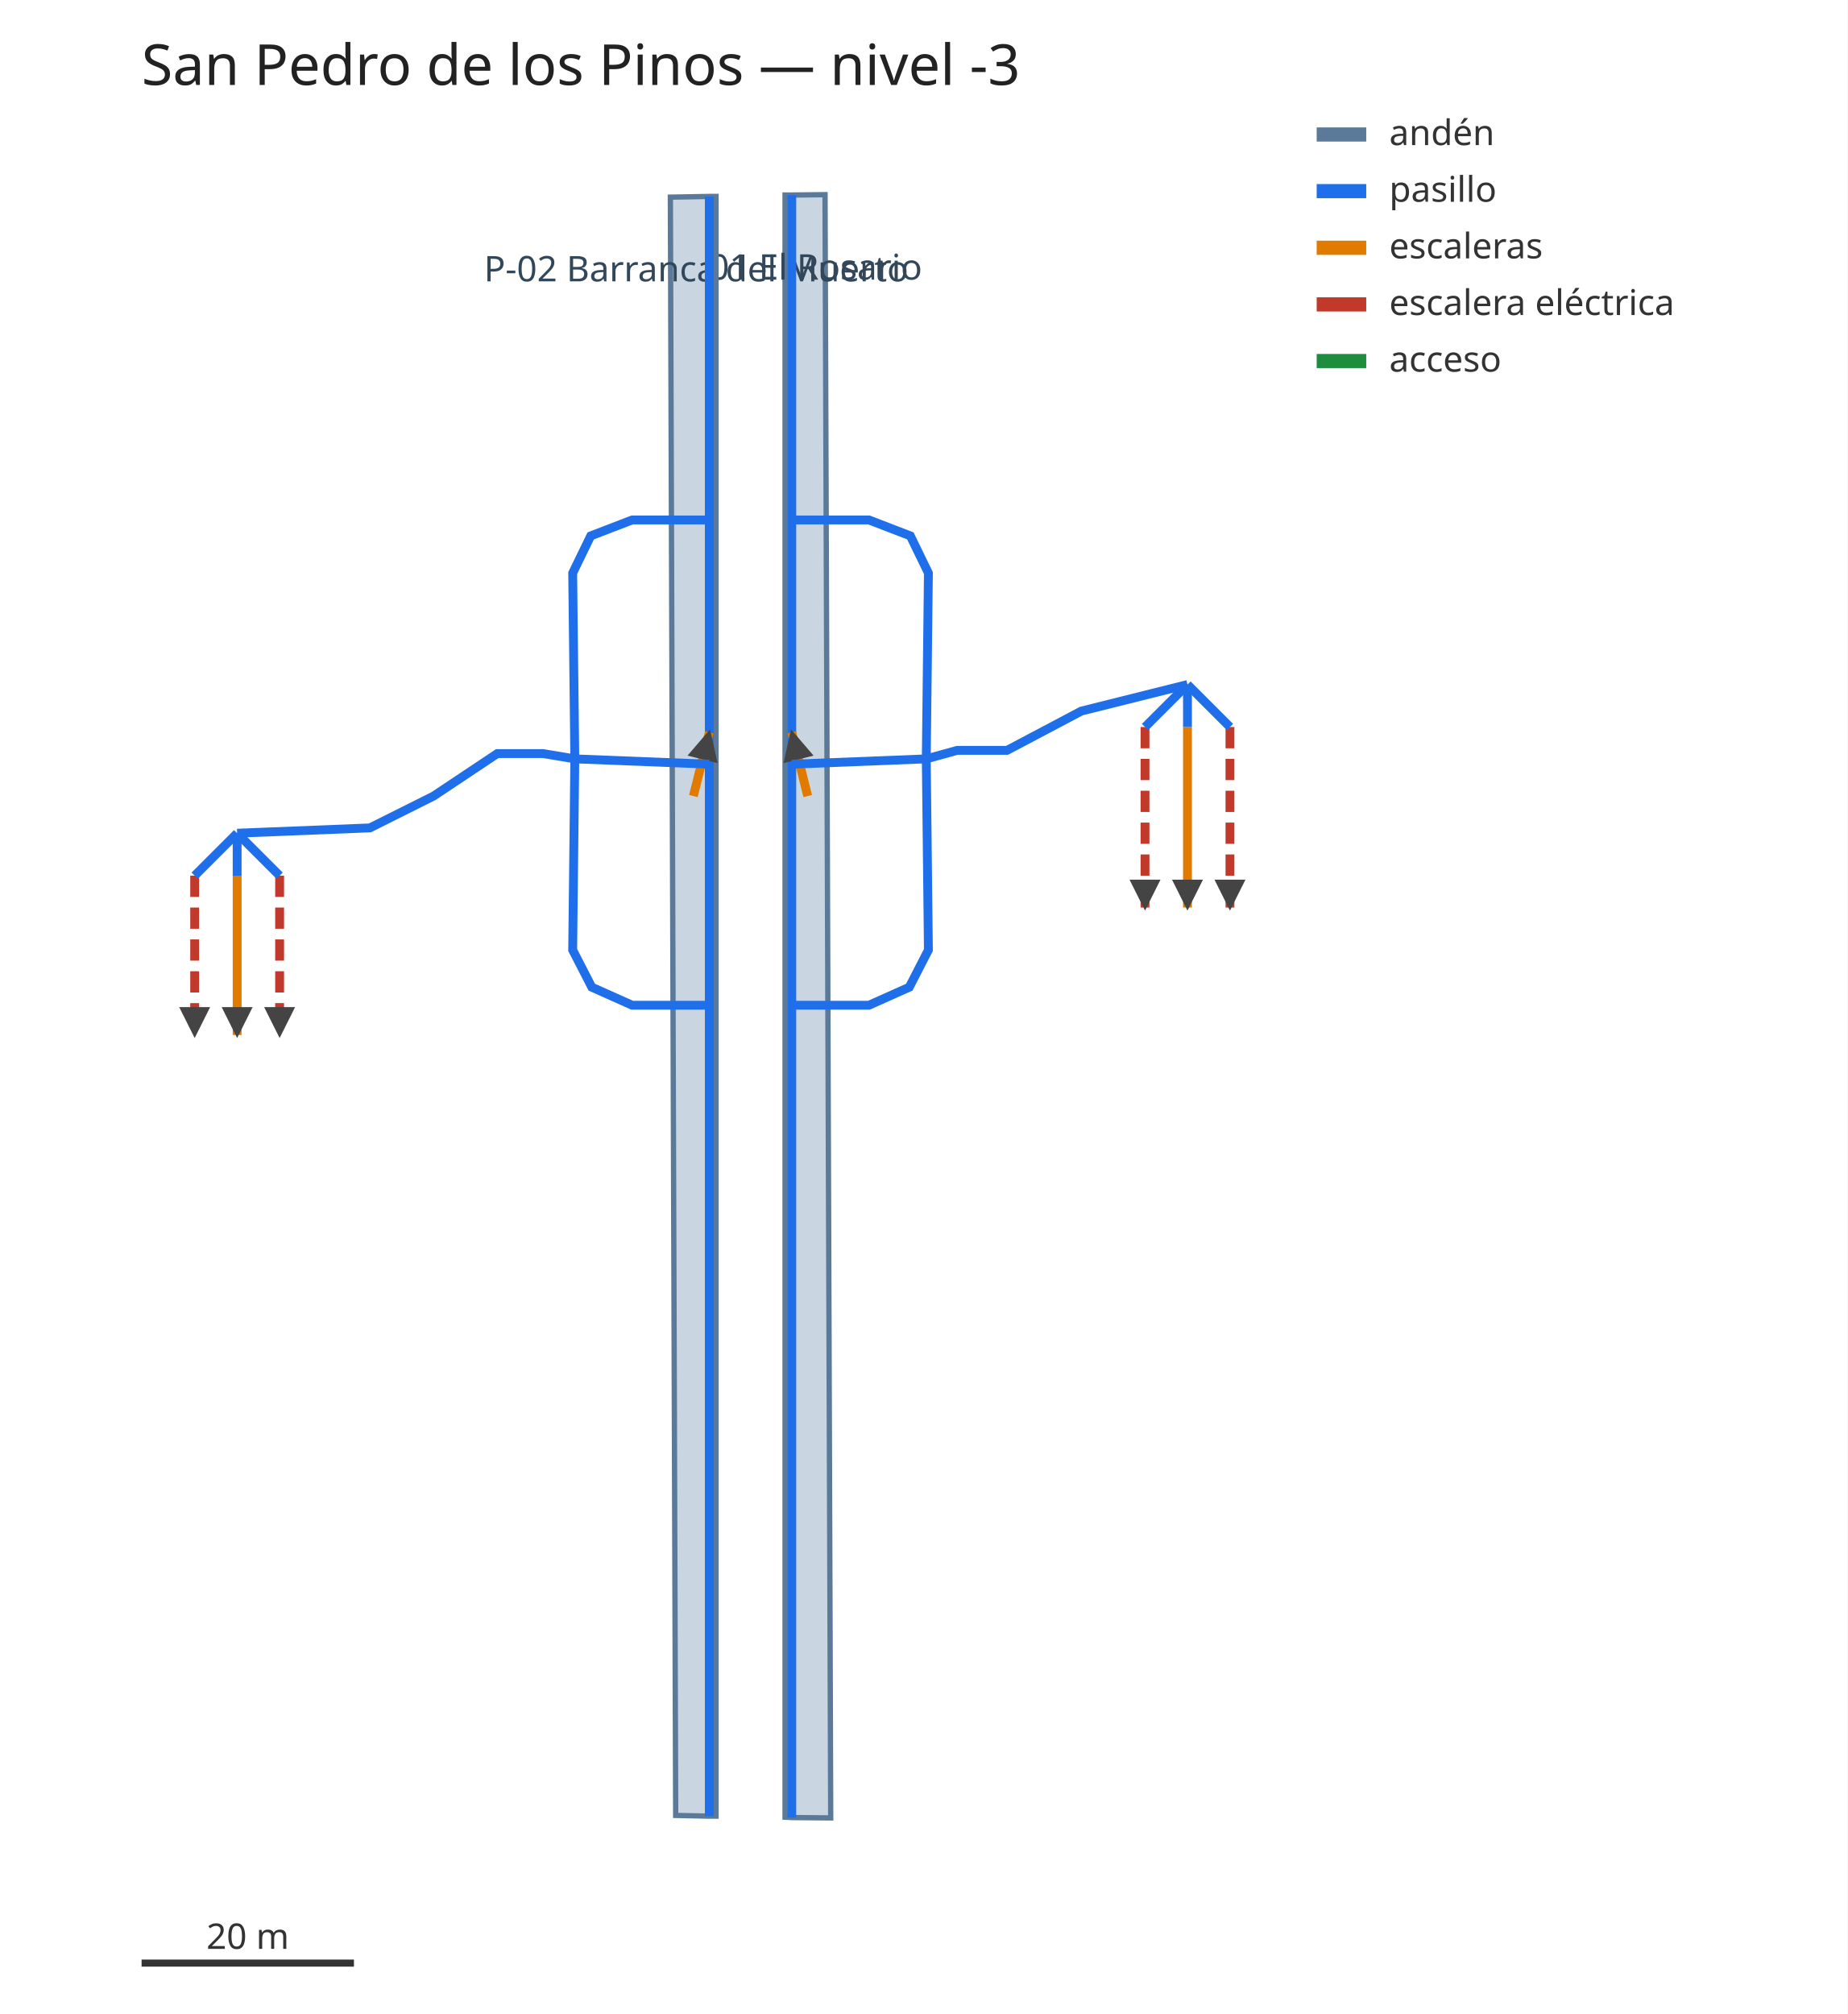
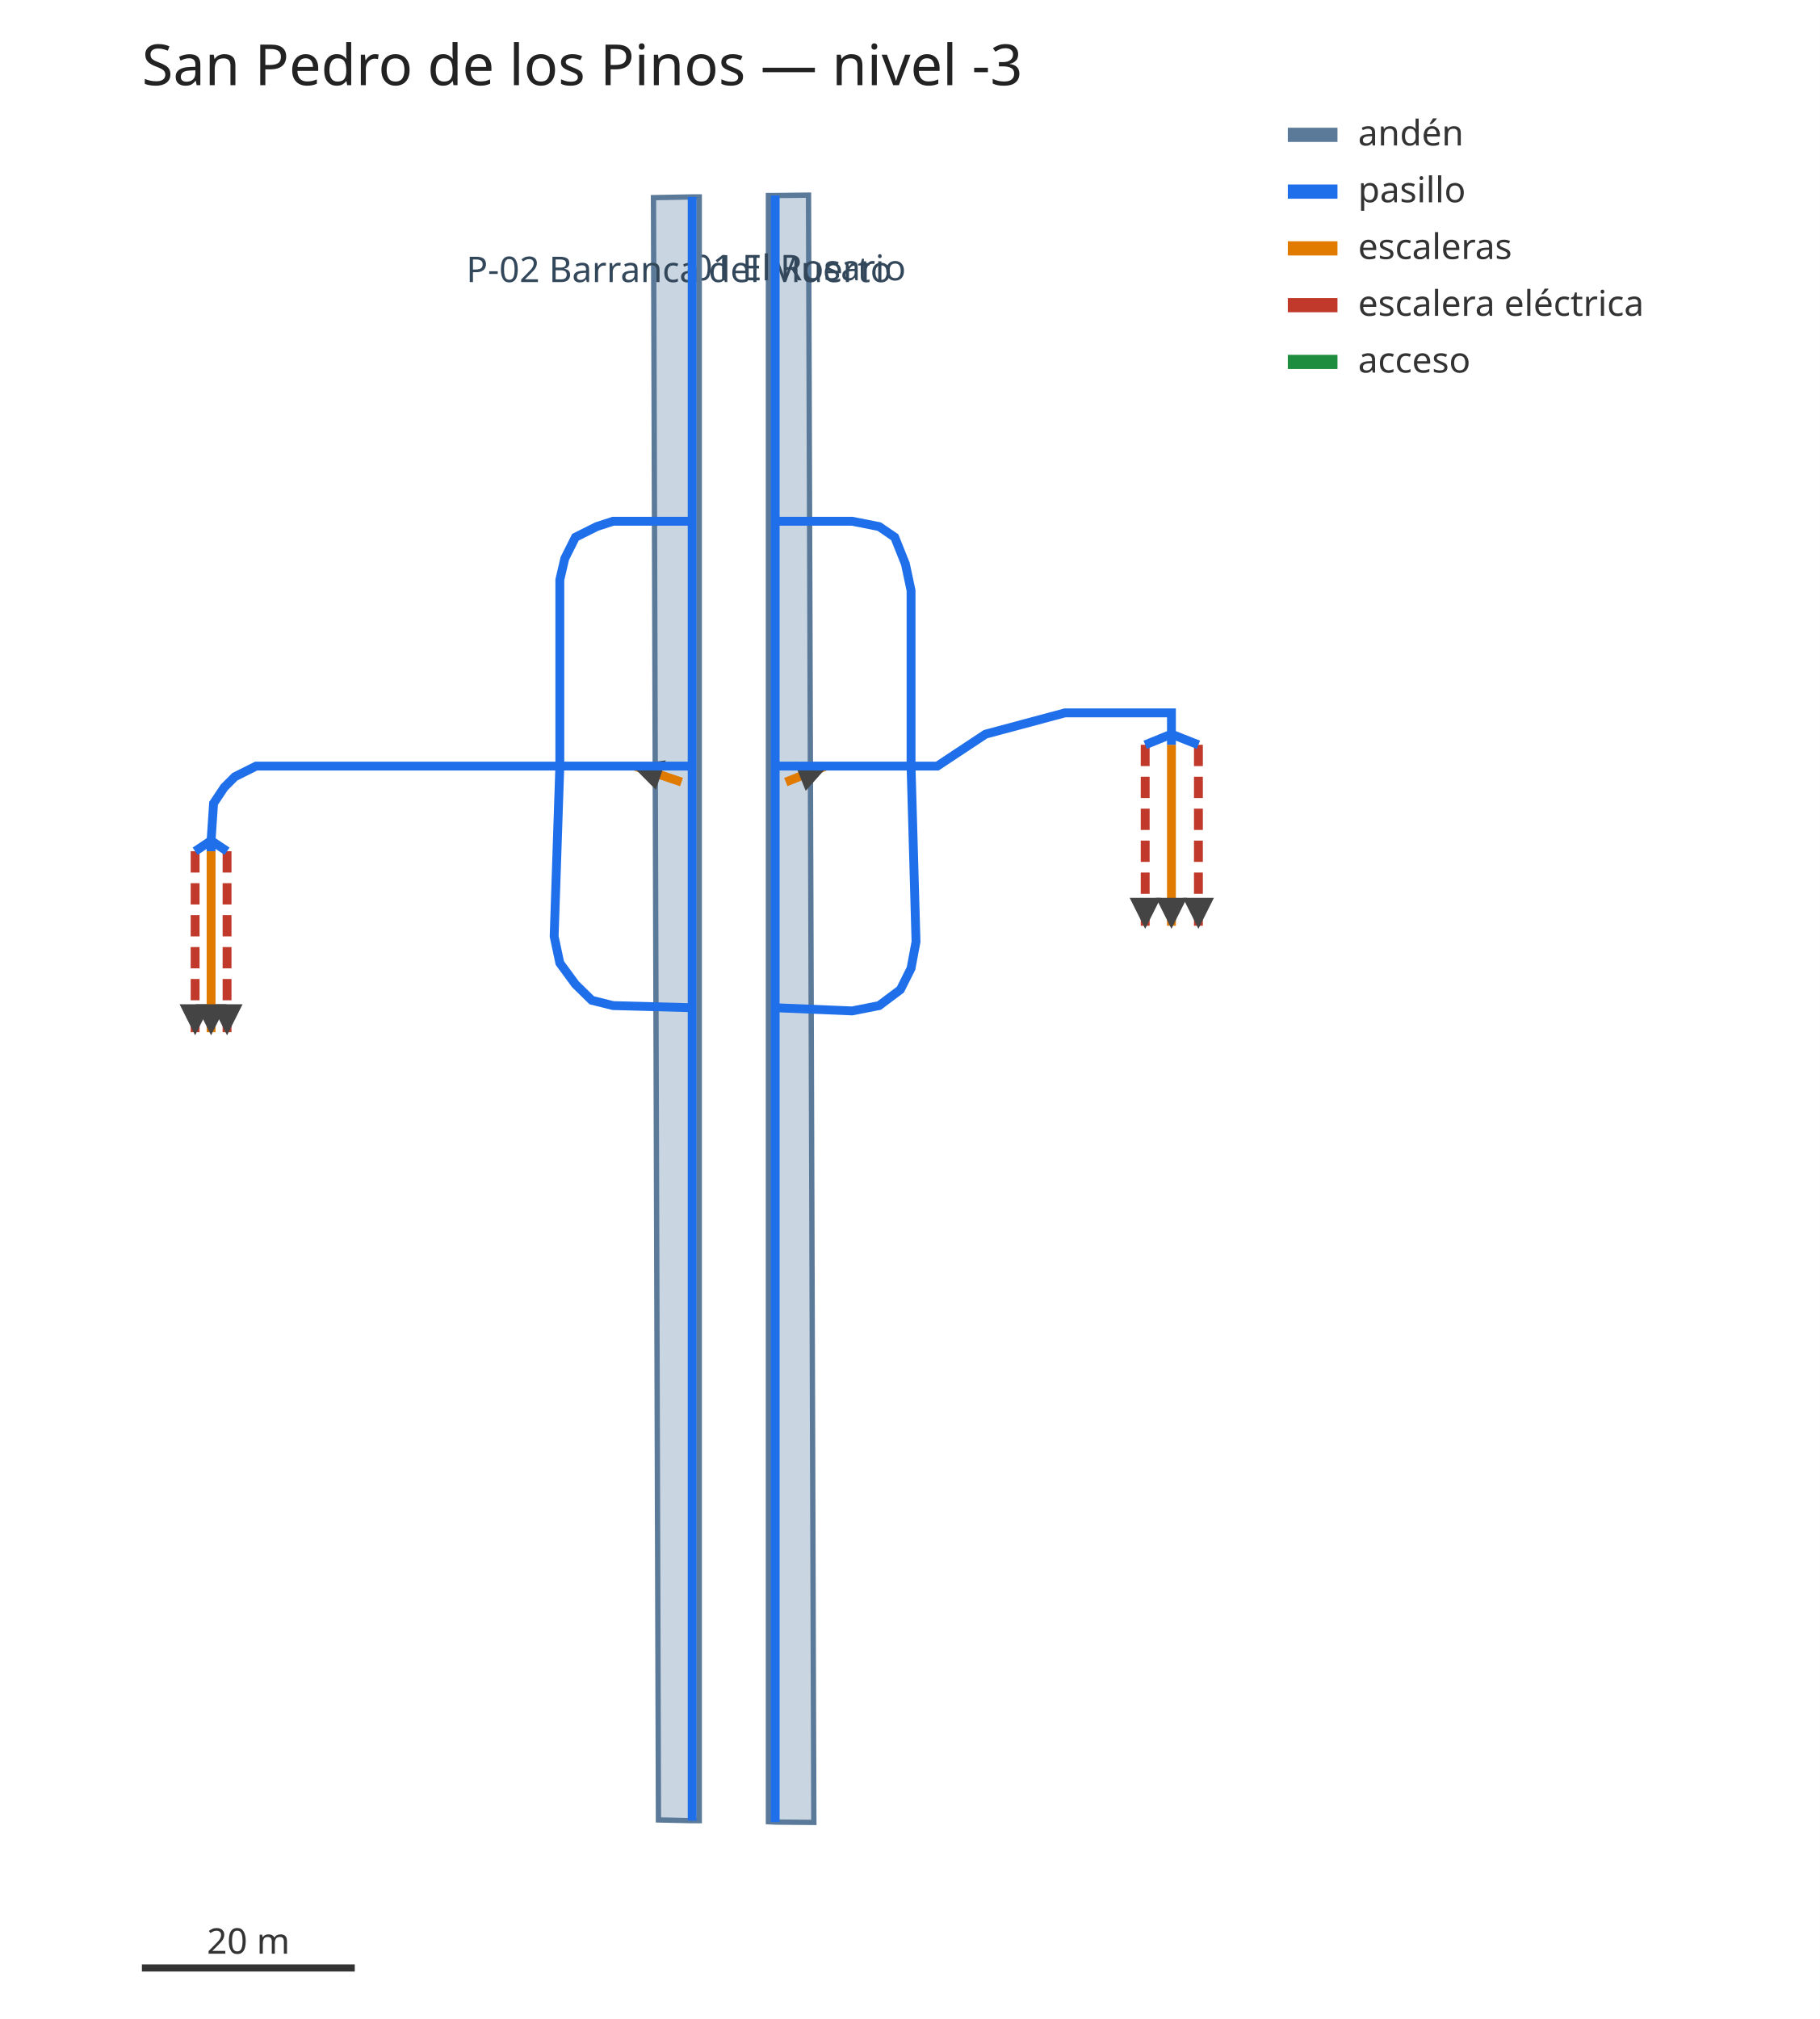
- <svg xmlns="http://www.w3.org/2000/svg" width="522" height="569" viewBox="0 0 522 569">
+ <svg xmlns="http://www.w3.org/2000/svg" width="513" height="569" viewBox="0 0 513 569">
  <rect width="100%" height="100%" fill="#ffffff" />
  <defs>
    <marker id="arrow" viewBox="0 0 10 10" refX="9" refY="5" markerWidth="3.5" markerHeight="3.5" orient="auto">
      <path d="M 0 0 L 10 5 L 0 10 z" fill="#444" />
    </marker>
  </defs>
  <text x="40.0" y="24" font-family="sans-serif" font-size="16" fill="#222">San Pedro de los Pinos — nivel -3</text>
-   <polygon points="221.8,513.4 221.8,55.1 223.7,55.1 233.1,55.0 234.7,513.6 223.7,513.5 221.8,513.4" fill="#c9d6e2" stroke="#5b7a99" stroke-width="1.5" />
-   <text x="225.8" y="79.0" font-family="sans-serif" font-size="10" fill="#33475b" text-anchor="middle">P-01 El Rosario</text>
-   <polygon points="190.9,512.9 189.4,55.7 200.4,55.5 202.3,55.5 202.3,513.1 200.4,513.1 190.9,512.9" fill="#c9d6e2" stroke="#5b7a99" stroke-width="1.5" />
-   <text x="196.7" y="79.5" font-family="sans-serif" font-size="10" fill="#33475b" text-anchor="middle">P-02 Barranca del Muerto</text>
-   <polyline points="223.7,513.5 223.7,284.0 223.7,215.9 223.7,206.9 223.7,146.9 223.7,55.1" fill="none" stroke="#1f6feb" stroke-width="2.5" stroke-dasharray="none" />
-   <polyline points="200.4,513.1 200.4,284.0 200.4,215.9 200.4,206.9 200.4,146.9 200.4,55.5" fill="none" stroke="#1f6feb" stroke-width="2.5" stroke-dasharray="none" />
-   <polyline points="261.7,214.4 270.4,212.0 284.5,212.0 305.5,200.9 335.5,193.4" fill="none" stroke="#1f6feb" stroke-width="2.5" stroke-dasharray="none" />
-   <polyline points="162.4,214.4 153.4,212.9 140.5,212.9 122.5,224.9 104.5,233.9 67.0,235.4" fill="none" stroke="#1f6feb" stroke-width="2.5" stroke-dasharray="none" />
-   <polyline points="223.7,284.0 245.5,284.0 256.9,278.9 262.3,268.4 261.7,214.4" fill="none" stroke="#1f6feb" stroke-width="2.5" stroke-dasharray="none" />
-   <polyline points="347.5,205.4 347.5,256.4" fill="none" stroke="#c0392b" stroke-width="2.5" stroke-dasharray="6,3" marker-end="url(#arrow)" />
-   <polyline points="335.5,193.4 347.5,205.4" fill="none" stroke="#1f6feb" stroke-width="2.5" stroke-dasharray="none" />
-   <polyline points="228.2,224.9 223.7,206.9" fill="none" stroke="#e07b00" stroke-width="2.5" stroke-dasharray="none" marker-end="url(#arrow)" />
-   <polyline points="335.5,205.4 335.5,256.4" fill="none" stroke="#e07b00" stroke-width="2.5" stroke-dasharray="none" marker-end="url(#arrow)" />
-   <polyline points="335.5,193.4 335.5,205.4" fill="none" stroke="#1f6feb" stroke-width="2.5" stroke-dasharray="none" />
-   <polyline points="323.5,205.4 323.5,256.4" fill="none" stroke="#c0392b" stroke-width="2.5" stroke-dasharray="6,3" marker-end="url(#arrow)" />
-   <polyline points="335.5,193.4 323.5,205.4" fill="none" stroke="#1f6feb" stroke-width="2.5" stroke-dasharray="none" />
-   <polyline points="195.9,224.9 200.4,206.9" fill="none" stroke="#e07b00" stroke-width="2.5" stroke-dasharray="none" marker-end="url(#arrow)" />
-   <polyline points="200.4,284.0 178.6,284.0 167.2,278.9 161.8,268.4 162.4,214.4" fill="none" stroke="#1f6feb" stroke-width="2.5" stroke-dasharray="none" />
-   <polyline points="79.0,247.4 79.0,292.4" fill="none" stroke="#c0392b" stroke-width="2.5" stroke-dasharray="6,3" marker-end="url(#arrow)" />
-   <polyline points="67.0,235.4 79.0,247.4" fill="none" stroke="#1f6feb" stroke-width="2.5" stroke-dasharray="none" />
-   <polyline points="55.0,247.4 55.0,292.4" fill="none" stroke="#c0392b" stroke-width="2.5" stroke-dasharray="6,3" marker-end="url(#arrow)" />
-   <polyline points="67.0,235.4 55.0,247.4" fill="none" stroke="#1f6feb" stroke-width="2.5" stroke-dasharray="none" />
-   <polyline points="67.0,247.4 67.0,292.4" fill="none" stroke="#e07b00" stroke-width="2.5" stroke-dasharray="none" marker-end="url(#arrow)" />
-   <polyline points="67.0,235.4 67.0,247.4" fill="none" stroke="#1f6feb" stroke-width="2.5" stroke-dasharray="none" />
-   <polyline points="200.4,215.9 162.4,214.4" fill="none" stroke="#1f6feb" stroke-width="2.5" stroke-dasharray="none" />
-   <polyline points="223.7,215.9 261.7,214.4" fill="none" stroke="#1f6feb" stroke-width="2.5" stroke-dasharray="none" />
-   <polyline points="223.7,146.9 245.5,146.9 257.2,151.4 262.3,161.9 261.7,214.4" fill="none" stroke="#1f6feb" stroke-width="2.5" stroke-dasharray="none" />
-   <polyline points="200.4,146.9 178.6,146.9 166.9,151.4 161.8,161.9 162.4,214.4" fill="none" stroke="#1f6feb" stroke-width="2.5" stroke-dasharray="none" />
-   <rect x="372" y="36" width="14" height="4" fill="#5b7a99" />
-   <text x="392.5" y="41.0" font-family="sans-serif" font-size="10" fill="#333" text-anchor="start">andén</text>
-   <rect x="372" y="52" width="14" height="4" fill="#1f6feb" />
-   <text x="392.5" y="57.0" font-family="sans-serif" font-size="10" fill="#333" text-anchor="start">pasillo</text>
-   <rect x="372" y="68" width="14" height="4" fill="#e07b00" />
-   <text x="392.5" y="73.0" font-family="sans-serif" font-size="10" fill="#333" text-anchor="start">escaleras</text>
-   <rect x="372" y="84" width="14" height="4" fill="#c0392b" />
-   <text x="392.5" y="89.0" font-family="sans-serif" font-size="10" fill="#333" text-anchor="start">escalera eléctrica</text>
-   <rect x="372" y="100" width="14" height="4" fill="#1e8e3e" />
-   <text x="392.5" y="105.0" font-family="sans-serif" font-size="10" fill="#333" text-anchor="start">acceso</text>
+   <polygon points="216.6,513.4 216.6,55.1 218.5,55.1 227.9,55.0 229.4,513.6 218.5,513.5 216.6,513.4" fill="#c9d6e2" stroke="#5b7a99" stroke-width="1.5" />
+   <text x="220.6" y="79.0" font-family="sans-serif" font-size="10" fill="#33475b" text-anchor="middle">P-01 El Rosario</text>
+   <polygon points="185.6,512.9 184.2,55.7 195.1,55.5 197.1,55.5 197.1,513.1 195.1,513.1 185.6,512.9" fill="#c9d6e2" stroke="#5b7a99" stroke-width="1.5" />
+   <text x="191.4" y="79.5" font-family="sans-serif" font-size="10" fill="#33475b" text-anchor="middle">P-02 Barranca del Muerto</text>
+   <polyline points="218.5,513.5 218.5,284.0 218.5,215.9 218.5,146.9 218.5,55.1" fill="none" stroke="#1f6feb" stroke-width="2.5" stroke-dasharray="none" />
+   <polyline points="195.1,513.1 195.1,284.0 195.1,215.9 195.1,146.9 195.1,55.5" fill="none" stroke="#1f6feb" stroke-width="2.5" stroke-dasharray="none" />
+   <polyline points="256.8,215.9 264.2,215.9 277.8,206.9 300.2,200.9 330.2,200.9 330.2,206.9" fill="none" stroke="#1f6feb" stroke-width="2.5" stroke-dasharray="none" />
+   <polyline points="157.8,215.9 147.2,215.9 79.8,215.9 72.2,215.9 66.2,218.9 63.2,221.9 60.2,226.4 59.5,236.9" fill="none" stroke="#1f6feb" stroke-width="2.5" stroke-dasharray="none" />
+   <polyline points="218.5,284.0 240.2,284.9 247.8,283.4 253.8,278.9 256.8,272.9 258.2,265.4 256.8,215.9" fill="none" stroke="#1f6feb" stroke-width="2.5" stroke-dasharray="none" />
+   <polyline points="337.8,209.9 337.8,260.9" fill="none" stroke="#c0392b" stroke-width="2.5" stroke-dasharray="6,3" marker-end="url(#arrow)" />
+   <polyline points="330.2,206.9 337.8,209.9" fill="none" stroke="#1f6feb" stroke-width="2.5" stroke-dasharray="none" />
+   <polyline points="221.5,220.4 232.8,215.9" fill="none" stroke="#e07b00" stroke-width="2.5" stroke-dasharray="none" marker-end="url(#arrow)" />
+   <polyline points="330.2,209.9 330.2,260.9" fill="none" stroke="#e07b00" stroke-width="2.5" stroke-dasharray="none" marker-end="url(#arrow)" />
+   <polyline points="330.2,206.9 330.2,209.9" fill="none" stroke="#1f6feb" stroke-width="2.5" stroke-dasharray="none" />
+   <polyline points="322.8,209.9 322.8,260.9" fill="none" stroke="#c0392b" stroke-width="2.5" stroke-dasharray="6,3" marker-end="url(#arrow)" />
+   <polyline points="330.2,206.9 322.8,209.9" fill="none" stroke="#1f6feb" stroke-width="2.5" stroke-dasharray="none" />
+   <polyline points="192.1,220.4 178.8,215.9" fill="none" stroke="#e07b00" stroke-width="2.5" stroke-dasharray="none" marker-end="url(#arrow)" />
+   <polyline points="195.1,284.0 172.8,283.4 166.8,281.9 162.2,277.4 157.8,271.4 156.2,263.9 157.8,215.9" fill="none" stroke="#1f6feb" stroke-width="2.5" stroke-dasharray="none" />
+   <polyline points="64.0,239.9 64.0,290.9" fill="none" stroke="#c0392b" stroke-width="2.5" stroke-dasharray="6,3" marker-end="url(#arrow)" />
+   <polyline points="59.5,236.9 64.0,239.9" fill="none" stroke="#1f6feb" stroke-width="2.5" stroke-dasharray="none" />
+   <polyline points="55.0,239.9 55.0,290.9" fill="none" stroke="#c0392b" stroke-width="2.5" stroke-dasharray="6,3" marker-end="url(#arrow)" />
+   <polyline points="59.5,236.9 55.0,239.9" fill="none" stroke="#1f6feb" stroke-width="2.5" stroke-dasharray="none" />
+   <polyline points="59.5,239.9 59.5,290.9" fill="none" stroke="#e07b00" stroke-width="2.5" stroke-dasharray="none" marker-end="url(#arrow)" />
+   <polyline points="59.5,236.9 59.5,239.9" fill="none" stroke="#1f6feb" stroke-width="2.5" stroke-dasharray="none" />
+   <polyline points="195.1,215.9 178.8,215.9 157.8,215.9" fill="none" stroke="#1f6feb" stroke-width="2.5" stroke-dasharray="none" />
+   <polyline points="218.5,215.9 232.8,215.9 256.8,215.9" fill="none" stroke="#1f6feb" stroke-width="2.5" stroke-dasharray="none" />
+   <polyline points="218.5,146.9 240.2,146.9 247.8,148.4 252.2,151.4 255.2,158.9 256.8,166.4 256.8,215.9" fill="none" stroke="#1f6feb" stroke-width="2.5" stroke-dasharray="none" />
+   <polyline points="195.1,146.9 172.8,146.9 168.2,148.4 162.2,151.4 159.2,157.4 157.8,163.4 157.8,215.9" fill="none" stroke="#1f6feb" stroke-width="2.5" stroke-dasharray="none" />
+   <rect x="363" y="36" width="14" height="4" fill="#5b7a99" />
+   <text x="382.8" y="41.0" font-family="sans-serif" font-size="10" fill="#333" text-anchor="start">andén</text>
+   <rect x="363" y="52" width="14" height="4" fill="#1f6feb" />
+   <text x="382.8" y="57.0" font-family="sans-serif" font-size="10" fill="#333" text-anchor="start">pasillo</text>
+   <rect x="363" y="68" width="14" height="4" fill="#e07b00" />
+   <text x="382.8" y="73.0" font-family="sans-serif" font-size="10" fill="#333" text-anchor="start">escaleras</text>
+   <rect x="363" y="84" width="14" height="4" fill="#c0392b" />
+   <text x="382.8" y="89.0" font-family="sans-serif" font-size="10" fill="#333" text-anchor="start">escalera eléctrica</text>
+   <rect x="363" y="100" width="14" height="4" fill="#1e8e3e" />
+   <text x="382.8" y="105.0" font-family="sans-serif" font-size="10" fill="#333" text-anchor="start">acceso</text>
  <line x1="40.0" y1="554.623" x2="100.0" y2="554.623" stroke="#333" stroke-width="2" />
  <text x="70.0" y="550.6" font-family="sans-serif" font-size="10" fill="#333" text-anchor="middle">20 m</text>
</svg>
